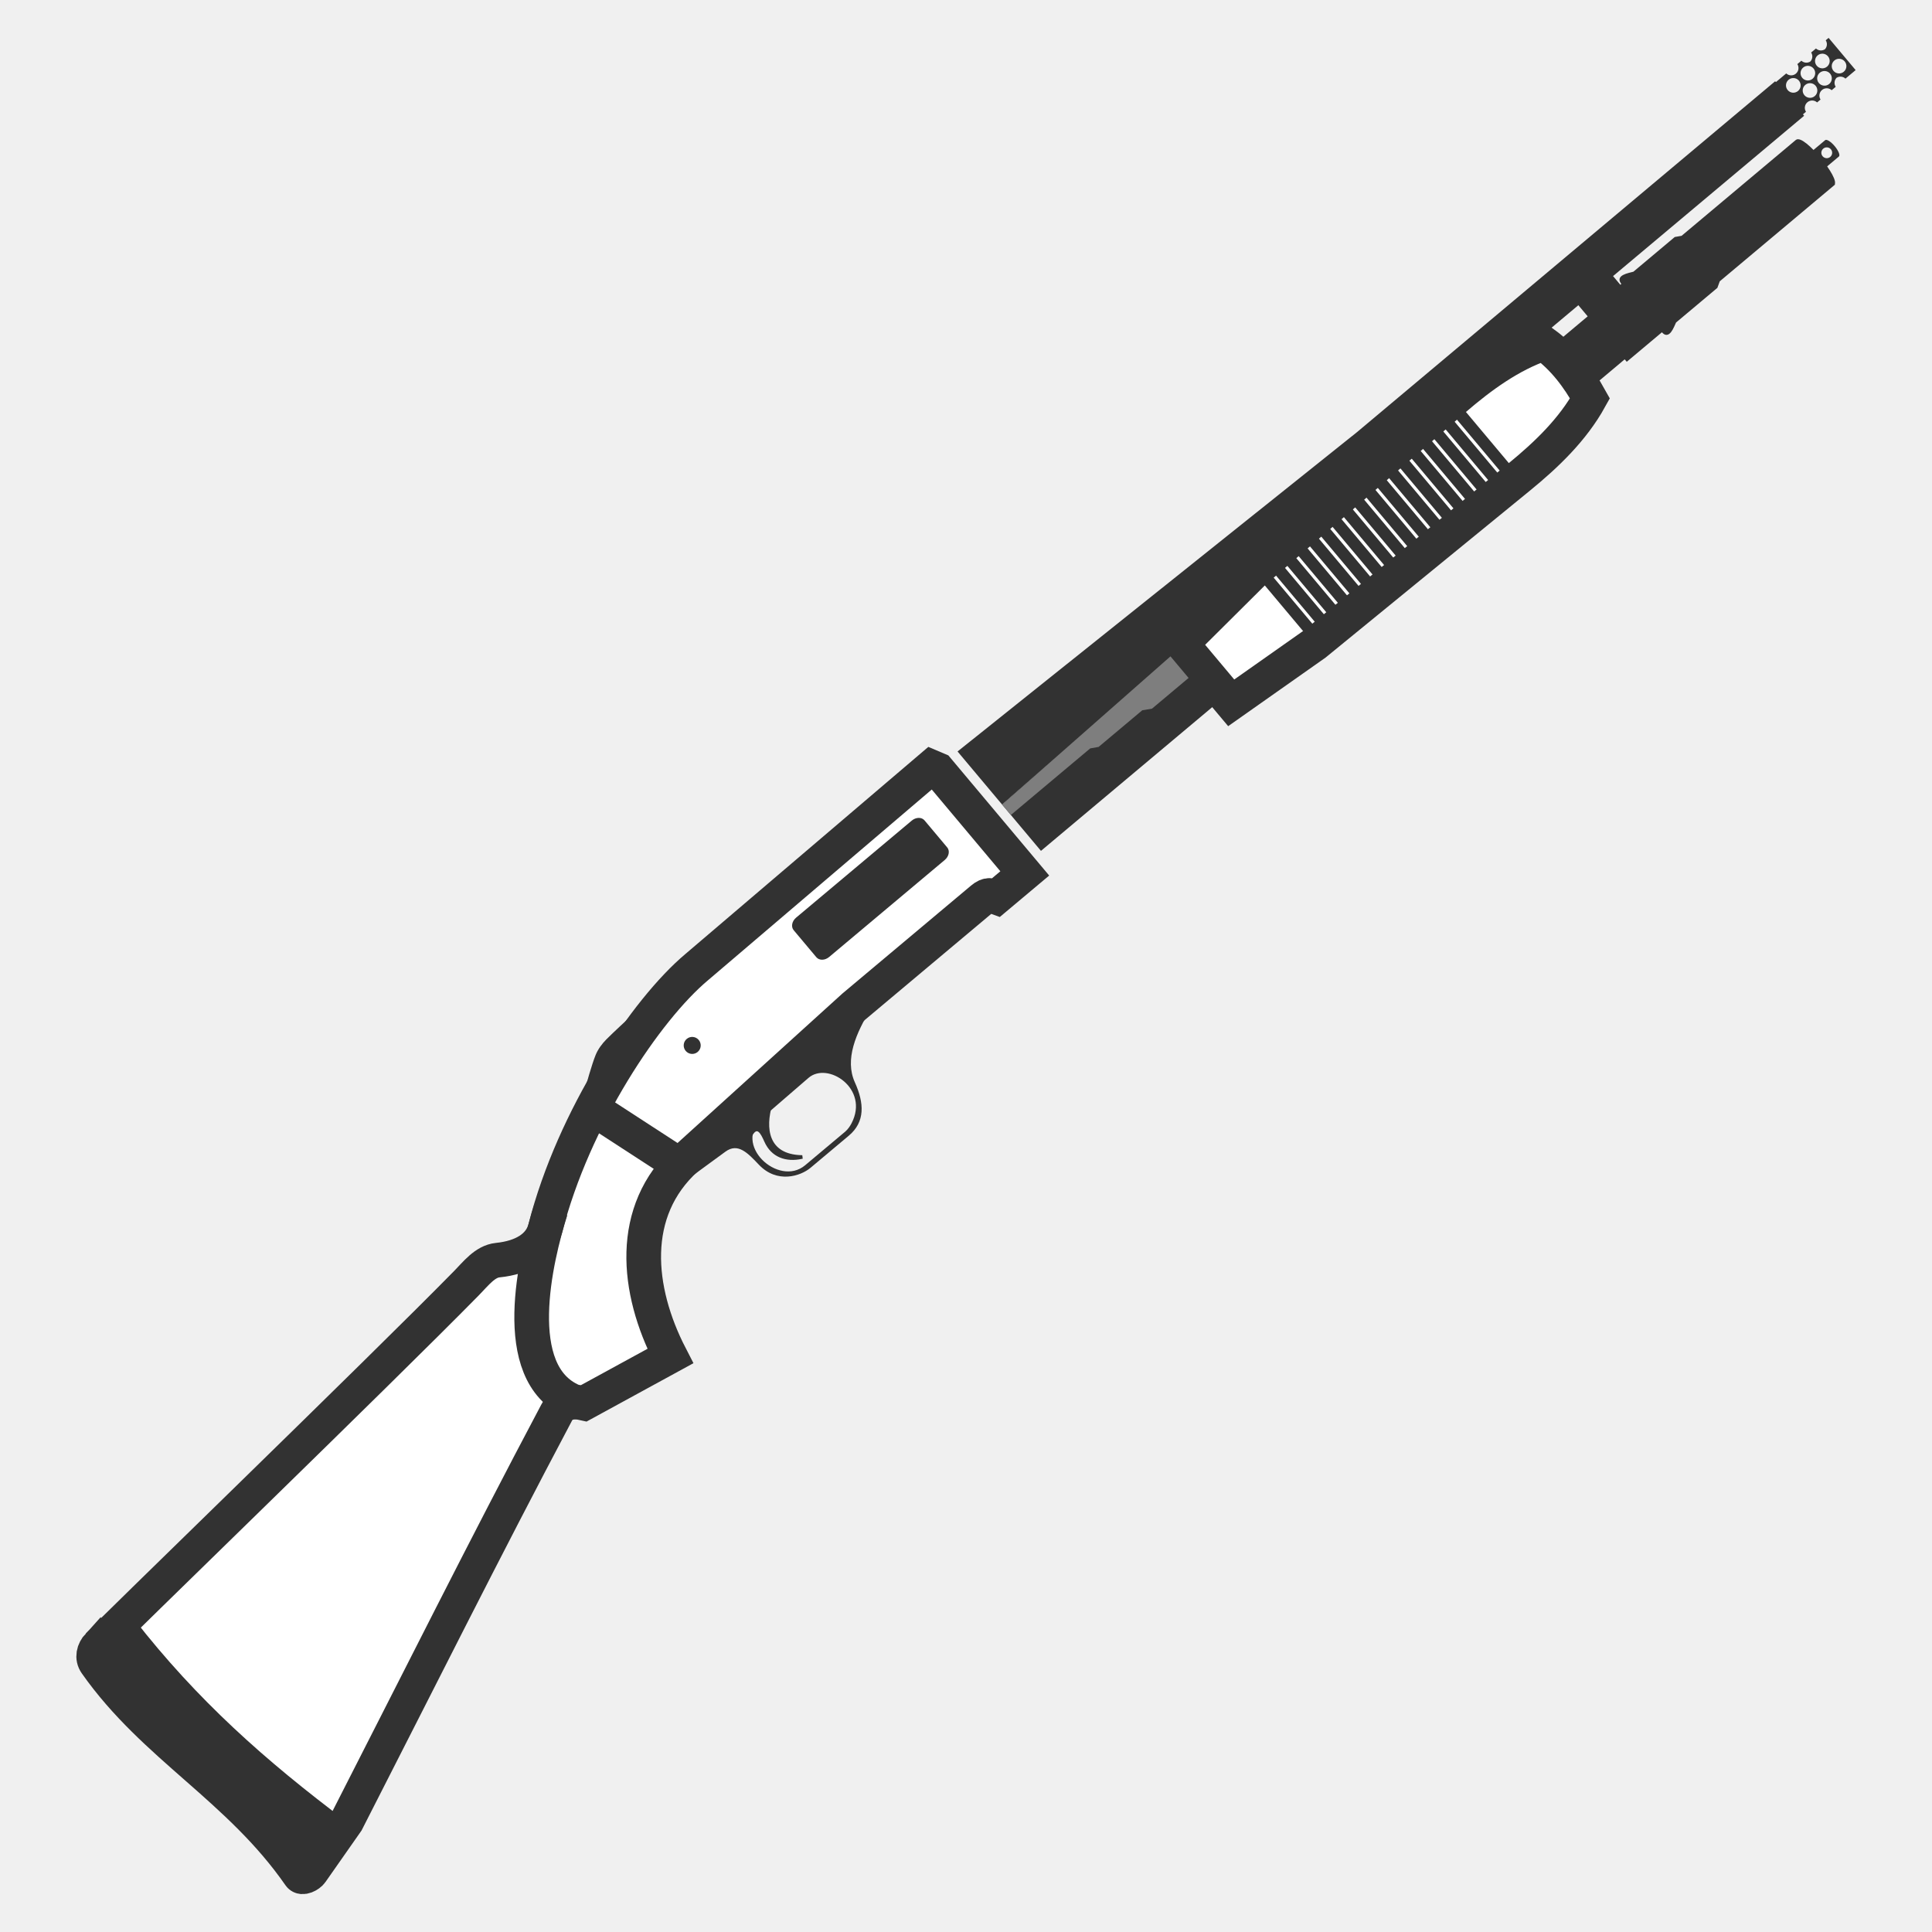
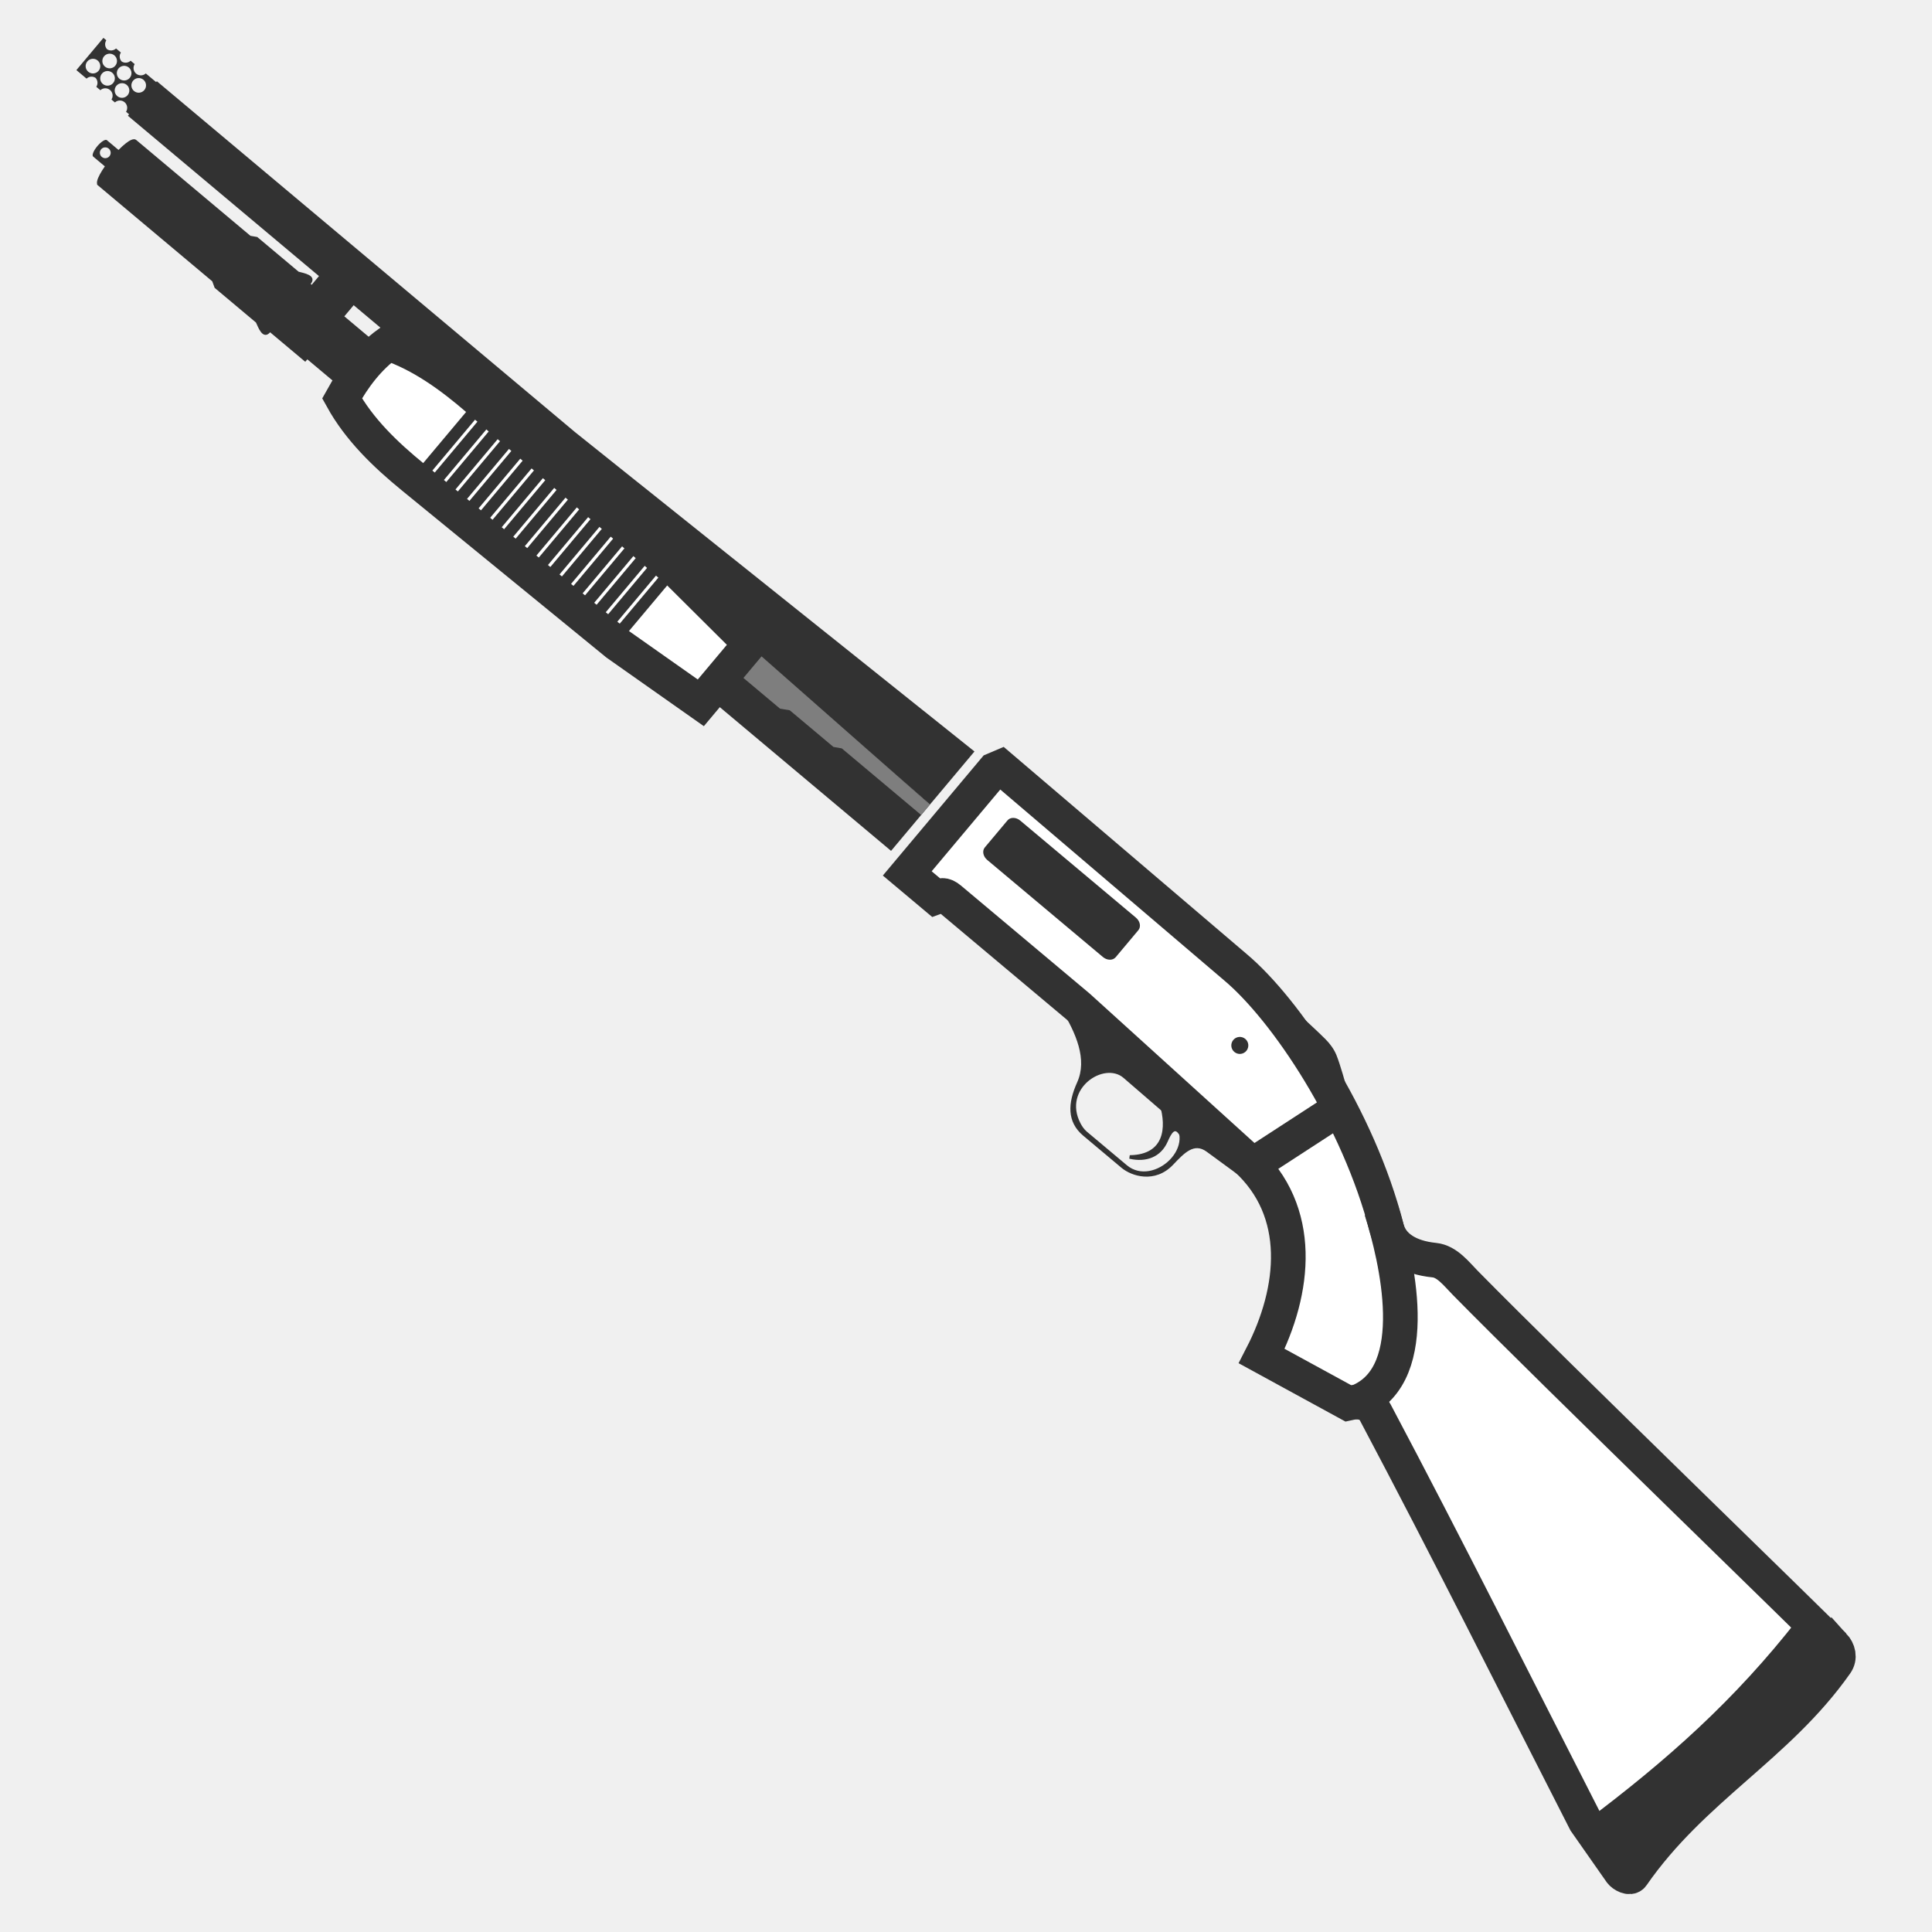
<svg xmlns="http://www.w3.org/2000/svg" width="100" height="100" viewBox="0 0 26.458 26.458" version="1.1" id="svg17319">
  <defs id="defs17316" />
  <g id="layer1">
-     <g id="g1048-7" transform="matrix(0.08969943,0,0,0.08969943,-2.8086097e-4,-1.574766)">
+     <g id="g1048-7" transform="matrix(-0.08969943,0,0,0.08969943,26.45861,-1.574766)">
      <g id="g4965" transform="rotate(-40,237.5638,21.45572)">
        <path style="opacity:1;fill:#ffffff;fill-opacity:1;stroke:#323232;stroke-width:5.292;stroke-linecap:butt;stroke-linejoin:miter;stroke-miterlimit:4;stroke-dasharray:none;stroke-opacity:1" d="m -91.848,67.847 c 3.014,-0.398 59.28,-4.372 78.619,-6.237 1.948,-0.188 4.241,-0.723 5.859,0.378 3.215,2.188 6.333,2.636 8.693,0.945 C 15.522,52.759 34.56,47.247 44.67,47.247 l 47.079,-0.367 0.477,0.938 v 17.725 2.94 H 86.554 C 86.128,67.746 85.962,67.28 84.737,67.28 H 59.153 L 24.66,68.603 C 12.7,69.061 5.893,79.116 3.402,90.147 L -11.316,87.19 c -1.06,-1.402 -2.457,-2.26 -4.138,-1.578 -21.671,8.788 -43.136,18.105 -64.677,27.213 l -9.078,2.432 c -0.594,0.159 -1.751,-0.119 -1.694,-0.732 1.489,-16.187 -4.347,-29.316 -3.024,-44.79 0.093,-1.087 0.971,-1.744 2.079,-1.89 z" id="path4617" />
        <path style="fill:none;stroke:#323232;stroke-width:5.292;stroke-linecap:butt;stroke-linejoin:miter;stroke-miterlimit:4;stroke-dasharray:none;stroke-opacity:1" d="m 18.909,54.523 4.143,13.564" id="path4619" />
        <path style="fill:#323232;fill-opacity:1;stroke:none;stroke-width:0.265px;stroke-linecap:butt;stroke-linejoin:miter;stroke-opacity:1" d="m -85.125,68.287 c -0.561,15.648 1.459,29.39 4.994,44.539 l -10.473,2.635 -3.074,-28.331 -0.535,-16.303 z" id="path4635" />
        <path style="fill:none;fill-opacity:1;stroke:#323232;stroke-width:5.292;stroke-linecap:butt;stroke-linejoin:miter;stroke-miterlimit:4;stroke-dasharray:none;stroke-opacity:1" d="M -12.447,85.813 C -17.27,76.205 -2.723,65.453 3.742,61.338" id="path4637" />
        <rect style="opacity:1;fill:#323232;fill-opacity:1;fill-rule:evenodd;stroke:none;stroke-width:5.292;stroke-linecap:square;stroke-miterlimit:4;stroke-dasharray:none;stroke-dashoffset:6.002;stroke-opacity:1" id="rect4639" width="26.08" height="7.843" x="59.626" y="51.216" ry="1.228" rx="1.512" />
        <path style="fill:#323232;fill-opacity:1;stroke:#323232;stroke-width:0.265px;stroke-linecap:butt;stroke-linejoin:miter;stroke-opacity:1" d="m 20.127,50.365 c 0,0 2.798,-1.932 4.158,-2.646 0.839,-0.441 1.829,-0.672 2.74,-0.756 1.602,-0.147 4.819,-0.283 4.819,-0.283 z" id="path4643" />
        <circle style="opacity:1;fill:#323232;fill-opacity:1;fill-rule:evenodd;stroke:none;stroke-width:5.292;stroke-linecap:square;stroke-miterlimit:4;stroke-dasharray:none;stroke-dashoffset:6.002;stroke-opacity:1" id="path4645" cx="36.451" cy="55.964" r="1.299" />
        <path id="path4667" style="fill:#323232;fill-opacity:1;stroke:#323232;stroke-width:1;stroke-linecap:butt;stroke-linejoin:miter;stroke-miterlimit:4;stroke-dasharray:none;stroke-opacity:1" d="m 230.5,261 -144.5,7.5 27.033,1.795 c 9.506,0.631 9.883,9.404 10.467,18.705 0.928,14.788 13.813,20 21.195,20 H 173.5 c 12.133,0 18.455,-8.399 22,-21 3.989,-14.179 19.019,-21.673 35,-27 z m -53.375,7.5 c 15.223,-0.219 23.746,28.15 2.375,37 -1.603,0.664 -3.703,1.319 -6,1.375 h -30.25 c -20.638,0 -25.612,-37.519 -0.875,-37.875 z" transform="scale(0.2645833)" />
        <path style="fill:#323232;fill-opacity:1;stroke:#323232;stroke-width:0.265;stroke-linecap:butt;stroke-linejoin:miter;stroke-miterlimit:4;stroke-dasharray:none;stroke-opacity:1" d="m 34.448,72.333 c 1.829,-0.752 1.52,0.633 1.123,2.011 -0.704,2.441 0.477,4.396 2.643,5.542 l 0.164,-0.257 c -3.943,-3.485 -1.587,-6.926 1.567,-9.004 l -5.192,0.795 z" id="path4674" />
      </g>
      <g id="g1009-2" transform="rotate(-40,161.2185,164.228)">
        <path style="fill:#323232;fill-opacity:1;stroke:none;stroke-width:0.265px;stroke-linecap:butt;stroke-linejoin:miter;stroke-opacity:1" d="m 207.02,149.911 h -36.777 v -9.227 l 36.777,-1.191 z" id="path4874" />
        <path style="fill:#323232;fill-opacity:1;stroke:#323232;stroke-width:0;stroke-linecap:butt;stroke-linejoin:miter;stroke-miterlimit:4;stroke-dasharray:none;stroke-opacity:1" d="m 331.639,138.832 h -83.344 l -78.052,1.852 V 130.101 l 78.052,1.852 h 83.344 z" id="path4676-8" />
        <path style="fill:#ffffff;fill-opacity:1;stroke:#323232;stroke-width:5.292;stroke-linecap:butt;stroke-linejoin:miter;stroke-miterlimit:4;stroke-dasharray:none;stroke-opacity:1" d="m 278.855,150.871 c -5.063,1.947 -10.542,2.321 -16.007,2.249 l -40.217,-0.529 -15.61,-1.323 v -11.774 l 15.61,-1.323 40.217,-0.529 c 5.465,-0.072 10.945,0.302 16.007,2.249 0.909,3.66 0.709,7.32 0,10.98 z" id="path4698-9" />
        <rect style="fill:#323232;fill-opacity:1;fill-rule:evenodd;stroke:none;stroke-width:5.292;stroke-linecap:square;stroke-miterlimit:4;stroke-dasharray:none;stroke-dashoffset:6.002;stroke-opacity:1" id="rect4720" width="1.804" height="11.272" x="222.47" y="139.585" rx="0" ry="0" />
        <rect style="fill:#323232;fill-opacity:1;fill-rule:evenodd;stroke:none;stroke-width:5.292;stroke-linecap:square;stroke-miterlimit:4;stroke-dasharray:none;stroke-dashoffset:6.002;stroke-opacity:1" id="rect4720-0" width="1.804" height="11.272" x="224.749" y="139.585" rx="0" ry="0" />
        <rect style="fill:#323232;fill-opacity:1;fill-rule:evenodd;stroke:none;stroke-width:5.292;stroke-linecap:square;stroke-miterlimit:4;stroke-dasharray:none;stroke-dashoffset:6.002;stroke-opacity:1" id="rect4720-3" width="1.804" height="11.272" x="227.028" y="139.585" rx="0" ry="0" />
        <rect style="fill:#323232;fill-opacity:1;fill-rule:evenodd;stroke:none;stroke-width:5.292;stroke-linecap:square;stroke-miterlimit:4;stroke-dasharray:none;stroke-dashoffset:6.002;stroke-opacity:1" id="rect4720-0-0" width="1.804" height="11.272" x="229.307" y="139.585" rx="0" ry="0" />
        <rect style="fill:#323232;fill-opacity:1;fill-rule:evenodd;stroke:none;stroke-width:5.292;stroke-linecap:square;stroke-miterlimit:4;stroke-dasharray:none;stroke-dashoffset:6.002;stroke-opacity:1" id="rect4720-4" width="1.804" height="11.272" x="231.586" y="139.585" rx="0" ry="0" />
        <rect style="fill:#323232;fill-opacity:1;fill-rule:evenodd;stroke:none;stroke-width:5.292;stroke-linecap:square;stroke-miterlimit:4;stroke-dasharray:none;stroke-dashoffset:6.002;stroke-opacity:1" id="rect4720-0-6" width="1.804" height="11.272" x="233.865" y="139.585" rx="0" ry="0" />
        <rect style="fill:#323232;fill-opacity:1;fill-rule:evenodd;stroke:none;stroke-width:5.292;stroke-linecap:square;stroke-miterlimit:4;stroke-dasharray:none;stroke-dashoffset:6.002;stroke-opacity:1" id="rect4720-3-4" width="1.804" height="11.272" x="236.144" y="139.585" rx="0" ry="0" />
        <rect style="fill:#323232;fill-opacity:1;fill-rule:evenodd;stroke:none;stroke-width:5.292;stroke-linecap:square;stroke-miterlimit:4;stroke-dasharray:none;stroke-dashoffset:6.002;stroke-opacity:1" id="rect4720-0-0-6" width="1.804" height="11.272" x="238.423" y="139.585" rx="0" ry="0" />
        <rect style="fill:#323232;fill-opacity:1;fill-rule:evenodd;stroke:none;stroke-width:5.292;stroke-linecap:square;stroke-miterlimit:4;stroke-dasharray:none;stroke-dashoffset:6.002;stroke-opacity:1" id="rect4720-7" width="1.804" height="11.272" x="240.702" y="139.585" rx="0" ry="0" />
        <rect style="fill:#323232;fill-opacity:1;fill-rule:evenodd;stroke:none;stroke-width:5.292;stroke-linecap:square;stroke-miterlimit:4;stroke-dasharray:none;stroke-dashoffset:6.002;stroke-opacity:1" id="rect4720-0-2" width="1.804" height="11.272" x="242.981" y="139.585" rx="0" ry="0" />
        <rect style="fill:#323232;fill-opacity:1;fill-rule:evenodd;stroke:none;stroke-width:5.292;stroke-linecap:square;stroke-miterlimit:4;stroke-dasharray:none;stroke-dashoffset:6.002;stroke-opacity:1" id="rect4720-3-9" width="1.804" height="11.272" x="245.259" y="139.585" rx="0" ry="0" />
        <rect style="fill:#323232;fill-opacity:1;fill-rule:evenodd;stroke:none;stroke-width:5.292;stroke-linecap:square;stroke-miterlimit:4;stroke-dasharray:none;stroke-dashoffset:6.002;stroke-opacity:1" id="rect4720-0-0-7" width="1.804" height="11.272" x="247.538" y="139.585" rx="0" ry="0" />
        <rect style="fill:#323232;fill-opacity:1;fill-rule:evenodd;stroke:none;stroke-width:5.292;stroke-linecap:square;stroke-miterlimit:4;stroke-dasharray:none;stroke-dashoffset:6.002;stroke-opacity:1" id="rect4720-4-5" width="1.804" height="11.272" x="249.817" y="139.585" rx="0" ry="0" />
        <rect style="fill:#323232;fill-opacity:1;fill-rule:evenodd;stroke:none;stroke-width:5.292;stroke-linecap:square;stroke-miterlimit:4;stroke-dasharray:none;stroke-dashoffset:6.002;stroke-opacity:1" id="rect4720-0-6-6" width="1.804" height="11.272" x="252.096" y="139.585" rx="0" ry="0" />
        <rect style="fill:#323232;fill-opacity:1;fill-rule:evenodd;stroke:none;stroke-width:5.292;stroke-linecap:square;stroke-miterlimit:4;stroke-dasharray:none;stroke-dashoffset:6.002;stroke-opacity:1" id="rect4720-3-4-5" width="1.804" height="11.272" x="254.375" y="139.585" rx="0" ry="0" />
        <rect style="fill:#323232;fill-opacity:1;fill-rule:evenodd;stroke:none;stroke-width:5.292;stroke-linecap:square;stroke-miterlimit:4;stroke-dasharray:none;stroke-dashoffset:6.002;stroke-opacity:1" id="rect4720-0-0-6-3" width="1.804" height="11.272" x="256.654" y="139.585" rx="0" ry="0" />
        <rect style="fill:#323232;fill-opacity:1;fill-rule:evenodd;stroke:none;stroke-width:5.292;stroke-linecap:square;stroke-miterlimit:4;stroke-dasharray:none;stroke-dashoffset:6.002;stroke-opacity:1" id="rect4720-3-4-5-4" width="1.804" height="11.272" x="258.933" y="139.585" rx="0" ry="0" />
        <rect style="fill:#323232;fill-opacity:1;fill-rule:evenodd;stroke:none;stroke-width:5.292;stroke-linecap:square;stroke-miterlimit:4;stroke-dasharray:none;stroke-dashoffset:6.002;stroke-opacity:1" id="rect4720-0-0-6-3-2" width="1.804" height="11.272" x="261.212" y="139.585" rx="0" ry="0" />
        <path style="fill:#323232;fill-opacity:1;stroke:#323232;stroke-width:0.265px;stroke-linecap:butt;stroke-linejoin:miter;stroke-opacity:1" d="M 328.292,149.781 H 305.491 l -0.92,0.531 h -8.233 c -0.7,0.311 -2.536,1.449 -2.445,-0.245 h -7.01 v -0.489 h -6.032 v -8.396 h 6.032 v -0.489 h 7.01 c -0.091,-1.693 1.746,-0.556 2.445,-0.245 h 8.233 l 0.92,0.531 h 22.8 c 1.396,0 1.305,8.801 0,8.801 z" id="path4898-8" />
        <path id="rect4922" style="fill:#323232;fill-opacity:1;fill-rule:evenodd;stroke:#323232;stroke-width:0;stroke-linecap:square;stroke-miterlimit:4;stroke-dasharray:none;stroke-dashoffset:6.002;stroke-opacity:1" d="m 327.849,143.75 c -0.294,0 -0.53,0.728 -0.53,1.631 0,0.904 0.236,1.631 0.53,1.631 h 3.854 c 0.294,0 0.529,-0.727 0.529,-1.631 0,-0.904 -0.236,-1.631 -0.529,-1.631 z m 2.804,0.805 a 0.826,0.826 0 0 1 0.826,0.826 0.826,0.826 0 0 1 -0.826,0.826 0.826,0.826 0 0 1 -0.826,-0.826 0.826,0.826 0 0 1 0.826,-0.826 z" />
        <rect style="fill:#323232;fill-opacity:1;fill-rule:evenodd;stroke:#323232;stroke-width:0;stroke-linecap:square;stroke-miterlimit:4;stroke-dasharray:none;stroke-dashoffset:6.002;stroke-opacity:1" id="rect4927" width="6.916" height="3.746" x="286.641" y="138.269" rx="0" ry="0" />
        <path id="rect5306" style="fill:#323232;fill-opacity:1;fill-rule:evenodd;stroke:#323232;stroke-width:0;stroke-linecap:square;stroke-miterlimit:4;stroke-dasharray:none;stroke-dashoffset:6.002;stroke-opacity:1" d="m 331.096,132.124 v 6.422 h 1.15 a 1.119,1.119 0 0 1 1.109,-0.973 1.119,1.119 0 0 1 1.109,0.973 h 0.686 a 1.119,1.119 0 0 1 1.109,-0.973 1.119,1.119 0 0 1 1.109,0.973 h 0.805 a 1.119,1.119 0 0 1 0.973,-0.973 1.119,1.119 0 0 1 0.973,0.973 h 2.025 v -6.422 h -0.573 a 1.119,1.119 0 0 1 -0.973,0.973 1.119,1.119 0 0 1 -0.973,-0.973 h -0.959 a 1.119,1.119 0 0 1 -0.973,0.973 1.119,1.119 0 0 1 -0.973,-0.973 h -0.804 a 1.119,1.119 0 0 1 -1.109,0.973 1.119,1.119 0 0 1 -1.109,-0.973 z m 2.24,0.974 a 1.119,1.119 0 0 1 0.019,0 1.119,1.119 0 0 1 1.119,1.119 1.119,1.119 0 0 1 -1.119,1.119 1.119,1.119 0 0 1 -1.119,-1.119 1.119,1.119 0 0 1 1.1,-1.119 z m 2.904,0 a 1.119,1.119 0 0 1 0.018,0 1.119,1.119 0 0 1 1.119,1.119 1.119,1.119 0 0 1 -1.119,1.119 1.119,1.119 0 0 1 -1.119,-1.119 1.119,1.119 0 0 1 1.1,-1.119 z m 2.886,0 a 1.119,1.119 0 0 1 0.018,0 1.119,1.119 0 0 1 1.119,1.119 1.119,1.119 0 0 1 -1.119,1.119 1.119,1.119 0 0 1 -1.119,-1.119 1.119,1.119 0 0 1 1.1,-1.119 z m -4.338,2.238 a 1.119,1.119 0 0 1 0.019,0 1.119,1.119 0 0 1 1.119,1.119 1.119,1.119 0 0 1 -1.119,1.119 1.119,1.119 0 0 1 -1.119,-1.119 1.119,1.119 0 0 1 1.1,-1.119 z m 2.886,0 a 1.119,1.119 0 0 1 0.018,0 1.119,1.119 0 0 1 1.119,1.119 1.119,1.119 0 0 1 -1.119,1.119 1.119,1.119 0 0 1 -1.119,-1.119 1.119,1.119 0 0 1 1.1,-1.119 z m 2.904,0 a 1.119,1.119 0 0 1 0.019,0 1.119,1.119 0 0 1 1.119,1.119 1.119,1.119 0 0 1 -1.119,1.119 1.119,1.119 0 0 1 -1.119,-1.119 1.119,1.119 0 0 1 1.1,-1.119 z" />
        <path style="fill:#7e7e7e;fill-opacity:1;stroke:none;stroke-width:0.265px;stroke-linecap:butt;stroke-linejoin:miter;stroke-opacity:1" d="m 170.243,140.685 34.235,-0.812 v 4.302 h -7.296 l -1.29,-0.764 h -8.706 l -1.126,-0.65 H 170.243 Z" id="path920-4" />
      </g>
    </g>
  </g>
</svg>
